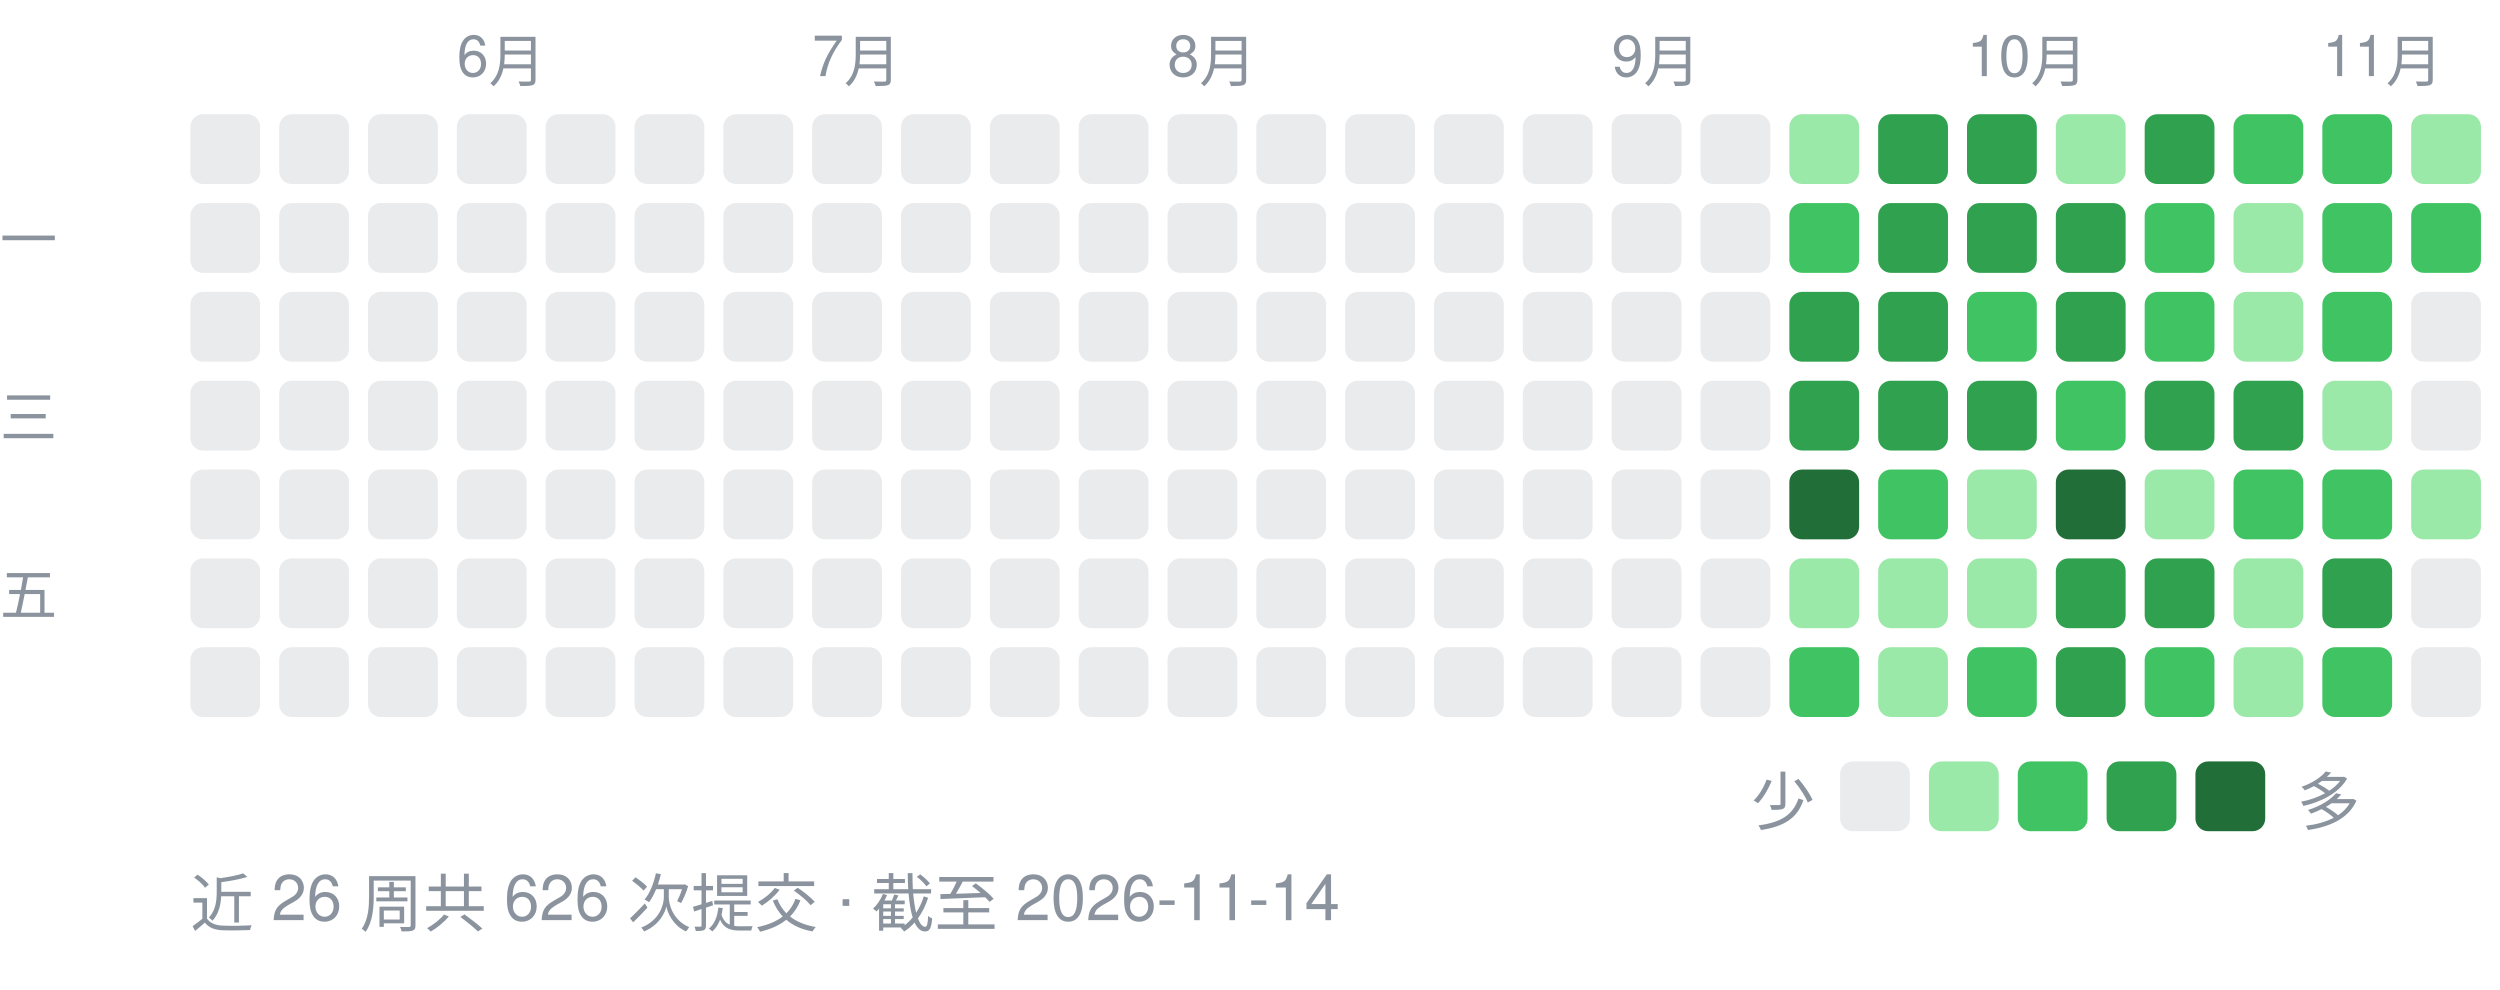
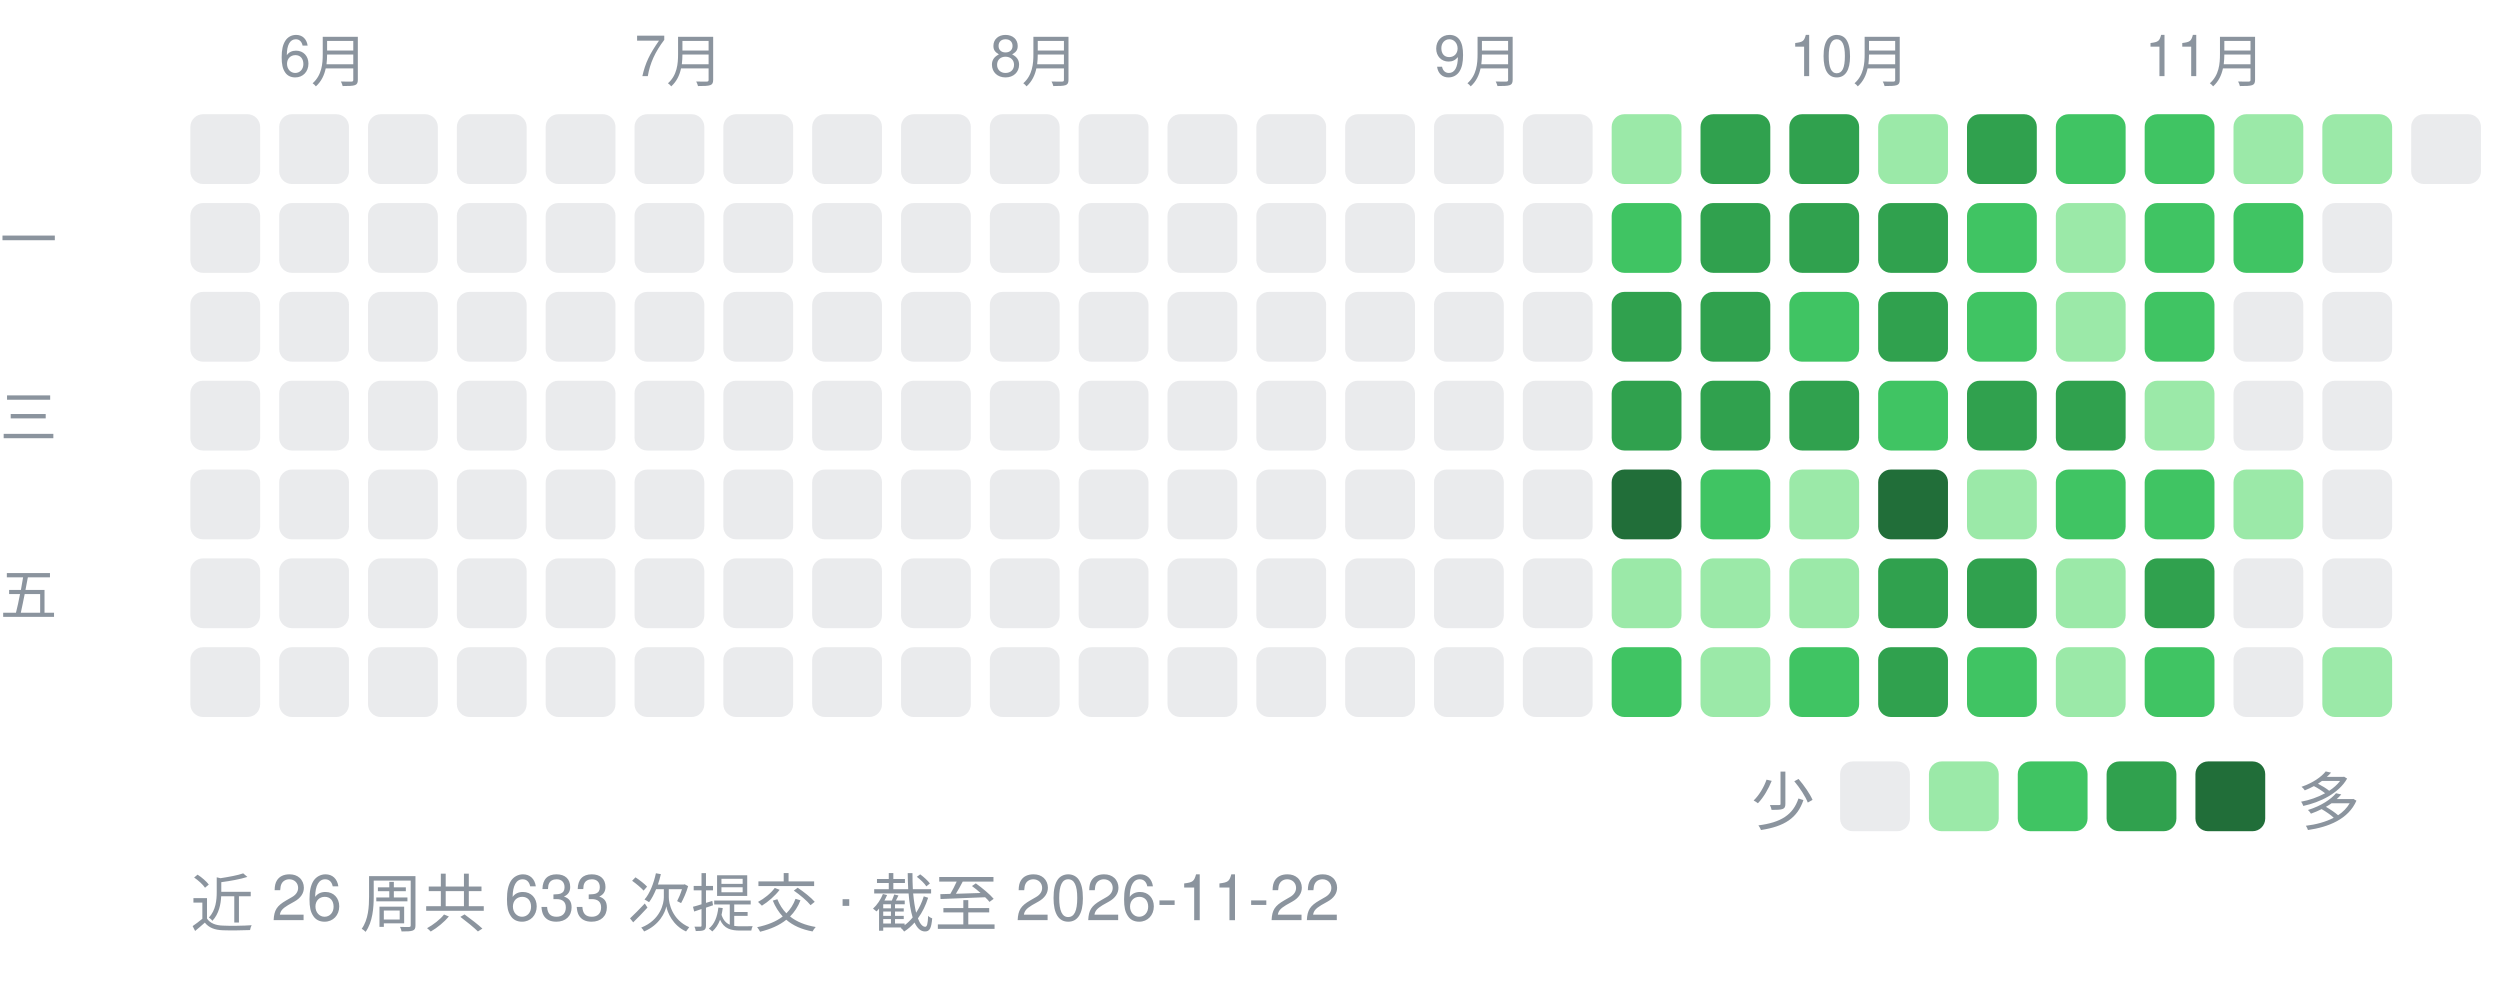
<svg xmlns="http://www.w3.org/2000/svg" width="394" height="156" viewBox="0 0 394 156" role="img">
  <g font-family="-apple-system,BlinkMacSystemFont,Segoe UI,Helvetica,Arial,PingFang SC,sans-serif" font-size="9" fill="#8b949e">
-     <text x="72" y="12">6月</text>
-     <text x="128" y="12">7月</text>
-     <text x="184" y="12">8月</text>
-     <text x="254" y="12">9月</text>
-     <text x="310" y="12">10月</text>
-     <text x="366" y="12">11月</text>
+     <text x="44" y="12">6月</text>
+     <text x="100" y="12">7月</text>
+     <text x="156" y="12">8月</text>
+     <text x="226" y="12">9月</text>
+     <text x="282" y="12">10月</text>
+     <text x="338" y="12">11月</text>
    <text x="0" y="41">一</text>
    <text x="0" y="69">三</text>
    <text x="0" y="97">五</text>
  </g>
  <rect x="30" y="18" width="11" height="11" rx="2" fill="rgba(139,148,158,0.18)" />
  <rect x="30" y="32" width="11" height="11" rx="2" fill="rgba(139,148,158,0.18)" />
  <rect x="30" y="46" width="11" height="11" rx="2" fill="rgba(139,148,158,0.18)" />
  <rect x="30" y="60" width="11" height="11" rx="2" fill="rgba(139,148,158,0.18)" />
  <rect x="30" y="74" width="11" height="11" rx="2" fill="rgba(139,148,158,0.18)" />
  <rect x="30" y="88" width="11" height="11" rx="2" fill="rgba(139,148,158,0.18)" />
  <rect x="30" y="102" width="11" height="11" rx="2" fill="rgba(139,148,158,0.18)" />
  <rect x="44" y="18" width="11" height="11" rx="2" fill="rgba(139,148,158,0.18)" />
  <rect x="44" y="32" width="11" height="11" rx="2" fill="rgba(139,148,158,0.18)" />
  <rect x="44" y="46" width="11" height="11" rx="2" fill="rgba(139,148,158,0.18)" />
  <rect x="44" y="60" width="11" height="11" rx="2" fill="rgba(139,148,158,0.18)" />
  <rect x="44" y="74" width="11" height="11" rx="2" fill="rgba(139,148,158,0.18)" />
  <rect x="44" y="88" width="11" height="11" rx="2" fill="rgba(139,148,158,0.18)" />
  <rect x="44" y="102" width="11" height="11" rx="2" fill="rgba(139,148,158,0.18)" />
  <rect x="58" y="18" width="11" height="11" rx="2" fill="rgba(139,148,158,0.18)" />
  <rect x="58" y="32" width="11" height="11" rx="2" fill="rgba(139,148,158,0.18)" />
  <rect x="58" y="46" width="11" height="11" rx="2" fill="rgba(139,148,158,0.18)" />
  <rect x="58" y="60" width="11" height="11" rx="2" fill="rgba(139,148,158,0.18)" />
  <rect x="58" y="74" width="11" height="11" rx="2" fill="rgba(139,148,158,0.18)" />
  <rect x="58" y="88" width="11" height="11" rx="2" fill="rgba(139,148,158,0.18)" />
  <rect x="58" y="102" width="11" height="11" rx="2" fill="rgba(139,148,158,0.18)" />
  <rect x="72" y="18" width="11" height="11" rx="2" fill="rgba(139,148,158,0.18)" />
  <rect x="72" y="32" width="11" height="11" rx="2" fill="rgba(139,148,158,0.18)" />
  <rect x="72" y="46" width="11" height="11" rx="2" fill="rgba(139,148,158,0.18)" />
  <rect x="72" y="60" width="11" height="11" rx="2" fill="rgba(139,148,158,0.18)" />
  <rect x="72" y="74" width="11" height="11" rx="2" fill="rgba(139,148,158,0.18)" />
  <rect x="72" y="88" width="11" height="11" rx="2" fill="rgba(139,148,158,0.18)" />
  <rect x="72" y="102" width="11" height="11" rx="2" fill="rgba(139,148,158,0.18)" />
  <rect x="86" y="18" width="11" height="11" rx="2" fill="rgba(139,148,158,0.18)" />
  <rect x="86" y="32" width="11" height="11" rx="2" fill="rgba(139,148,158,0.18)" />
  <rect x="86" y="46" width="11" height="11" rx="2" fill="rgba(139,148,158,0.18)" />
  <rect x="86" y="60" width="11" height="11" rx="2" fill="rgba(139,148,158,0.18)" />
  <rect x="86" y="74" width="11" height="11" rx="2" fill="rgba(139,148,158,0.18)" />
  <rect x="86" y="88" width="11" height="11" rx="2" fill="rgba(139,148,158,0.18)" />
  <rect x="86" y="102" width="11" height="11" rx="2" fill="rgba(139,148,158,0.18)" />
  <rect x="100" y="18" width="11" height="11" rx="2" fill="rgba(139,148,158,0.18)" />
  <rect x="100" y="32" width="11" height="11" rx="2" fill="rgba(139,148,158,0.18)" />
  <rect x="100" y="46" width="11" height="11" rx="2" fill="rgba(139,148,158,0.18)" />
  <rect x="100" y="60" width="11" height="11" rx="2" fill="rgba(139,148,158,0.18)" />
  <rect x="100" y="74" width="11" height="11" rx="2" fill="rgba(139,148,158,0.18)" />
  <rect x="100" y="88" width="11" height="11" rx="2" fill="rgba(139,148,158,0.18)" />
  <rect x="100" y="102" width="11" height="11" rx="2" fill="rgba(139,148,158,0.18)" />
  <rect x="114" y="18" width="11" height="11" rx="2" fill="rgba(139,148,158,0.18)" />
  <rect x="114" y="32" width="11" height="11" rx="2" fill="rgba(139,148,158,0.18)" />
  <rect x="114" y="46" width="11" height="11" rx="2" fill="rgba(139,148,158,0.18)" />
  <rect x="114" y="60" width="11" height="11" rx="2" fill="rgba(139,148,158,0.18)" />
  <rect x="114" y="74" width="11" height="11" rx="2" fill="rgba(139,148,158,0.18)" />
  <rect x="114" y="88" width="11" height="11" rx="2" fill="rgba(139,148,158,0.18)" />
  <rect x="114" y="102" width="11" height="11" rx="2" fill="rgba(139,148,158,0.18)" />
  <rect x="128" y="18" width="11" height="11" rx="2" fill="rgba(139,148,158,0.18)" />
  <rect x="128" y="32" width="11" height="11" rx="2" fill="rgba(139,148,158,0.18)" />
  <rect x="128" y="46" width="11" height="11" rx="2" fill="rgba(139,148,158,0.18)" />
  <rect x="128" y="60" width="11" height="11" rx="2" fill="rgba(139,148,158,0.18)" />
  <rect x="128" y="74" width="11" height="11" rx="2" fill="rgba(139,148,158,0.18)" />
  <rect x="128" y="88" width="11" height="11" rx="2" fill="rgba(139,148,158,0.18)" />
  <rect x="128" y="102" width="11" height="11" rx="2" fill="rgba(139,148,158,0.18)" />
  <rect x="142" y="18" width="11" height="11" rx="2" fill="rgba(139,148,158,0.18)" />
  <rect x="142" y="32" width="11" height="11" rx="2" fill="rgba(139,148,158,0.18)" />
  <rect x="142" y="46" width="11" height="11" rx="2" fill="rgba(139,148,158,0.18)" />
  <rect x="142" y="60" width="11" height="11" rx="2" fill="rgba(139,148,158,0.18)" />
  <rect x="142" y="74" width="11" height="11" rx="2" fill="rgba(139,148,158,0.18)" />
  <rect x="142" y="88" width="11" height="11" rx="2" fill="rgba(139,148,158,0.18)" />
  <rect x="142" y="102" width="11" height="11" rx="2" fill="rgba(139,148,158,0.18)" />
  <rect x="156" y="18" width="11" height="11" rx="2" fill="rgba(139,148,158,0.18)" />
  <rect x="156" y="32" width="11" height="11" rx="2" fill="rgba(139,148,158,0.18)" />
  <rect x="156" y="46" width="11" height="11" rx="2" fill="rgba(139,148,158,0.18)" />
  <rect x="156" y="60" width="11" height="11" rx="2" fill="rgba(139,148,158,0.18)" />
  <rect x="156" y="74" width="11" height="11" rx="2" fill="rgba(139,148,158,0.18)" />
  <rect x="156" y="88" width="11" height="11" rx="2" fill="rgba(139,148,158,0.18)" />
  <rect x="156" y="102" width="11" height="11" rx="2" fill="rgba(139,148,158,0.18)" />
  <rect x="170" y="18" width="11" height="11" rx="2" fill="rgba(139,148,158,0.18)" />
  <rect x="170" y="32" width="11" height="11" rx="2" fill="rgba(139,148,158,0.18)" />
  <rect x="170" y="46" width="11" height="11" rx="2" fill="rgba(139,148,158,0.18)" />
  <rect x="170" y="60" width="11" height="11" rx="2" fill="rgba(139,148,158,0.18)" />
  <rect x="170" y="74" width="11" height="11" rx="2" fill="rgba(139,148,158,0.18)" />
  <rect x="170" y="88" width="11" height="11" rx="2" fill="rgba(139,148,158,0.18)" />
  <rect x="170" y="102" width="11" height="11" rx="2" fill="rgba(139,148,158,0.18)" />
  <rect x="184" y="18" width="11" height="11" rx="2" fill="rgba(139,148,158,0.18)" />
  <rect x="184" y="32" width="11" height="11" rx="2" fill="rgba(139,148,158,0.18)" />
  <rect x="184" y="46" width="11" height="11" rx="2" fill="rgba(139,148,158,0.18)" />
  <rect x="184" y="60" width="11" height="11" rx="2" fill="rgba(139,148,158,0.18)" />
  <rect x="184" y="74" width="11" height="11" rx="2" fill="rgba(139,148,158,0.18)" />
  <rect x="184" y="88" width="11" height="11" rx="2" fill="rgba(139,148,158,0.18)" />
  <rect x="184" y="102" width="11" height="11" rx="2" fill="rgba(139,148,158,0.18)" />
  <rect x="198" y="18" width="11" height="11" rx="2" fill="rgba(139,148,158,0.18)" />
  <rect x="198" y="32" width="11" height="11" rx="2" fill="rgba(139,148,158,0.18)" />
  <rect x="198" y="46" width="11" height="11" rx="2" fill="rgba(139,148,158,0.18)" />
  <rect x="198" y="60" width="11" height="11" rx="2" fill="rgba(139,148,158,0.18)" />
  <rect x="198" y="74" width="11" height="11" rx="2" fill="rgba(139,148,158,0.18)" />
  <rect x="198" y="88" width="11" height="11" rx="2" fill="rgba(139,148,158,0.18)" />
  <rect x="198" y="102" width="11" height="11" rx="2" fill="rgba(139,148,158,0.18)" />
  <rect x="212" y="18" width="11" height="11" rx="2" fill="rgba(139,148,158,0.18)" />
  <rect x="212" y="32" width="11" height="11" rx="2" fill="rgba(139,148,158,0.18)" />
  <rect x="212" y="46" width="11" height="11" rx="2" fill="rgba(139,148,158,0.18)" />
  <rect x="212" y="60" width="11" height="11" rx="2" fill="rgba(139,148,158,0.18)" />
  <rect x="212" y="74" width="11" height="11" rx="2" fill="rgba(139,148,158,0.18)" />
  <rect x="212" y="88" width="11" height="11" rx="2" fill="rgba(139,148,158,0.18)" />
  <rect x="212" y="102" width="11" height="11" rx="2" fill="rgba(139,148,158,0.18)" />
  <rect x="226" y="18" width="11" height="11" rx="2" fill="rgba(139,148,158,0.18)" />
  <rect x="226" y="32" width="11" height="11" rx="2" fill="rgba(139,148,158,0.18)" />
  <rect x="226" y="46" width="11" height="11" rx="2" fill="rgba(139,148,158,0.18)" />
  <rect x="226" y="60" width="11" height="11" rx="2" fill="rgba(139,148,158,0.18)" />
  <rect x="226" y="74" width="11" height="11" rx="2" fill="rgba(139,148,158,0.18)" />
  <rect x="226" y="88" width="11" height="11" rx="2" fill="rgba(139,148,158,0.18)" />
  <rect x="226" y="102" width="11" height="11" rx="2" fill="rgba(139,148,158,0.18)" />
  <rect x="240" y="18" width="11" height="11" rx="2" fill="rgba(139,148,158,0.18)" />
  <rect x="240" y="32" width="11" height="11" rx="2" fill="rgba(139,148,158,0.18)" />
  <rect x="240" y="46" width="11" height="11" rx="2" fill="rgba(139,148,158,0.18)" />
  <rect x="240" y="60" width="11" height="11" rx="2" fill="rgba(139,148,158,0.18)" />
  <rect x="240" y="74" width="11" height="11" rx="2" fill="rgba(139,148,158,0.18)" />
  <rect x="240" y="88" width="11" height="11" rx="2" fill="rgba(139,148,158,0.18)" />
  <rect x="240" y="102" width="11" height="11" rx="2" fill="rgba(139,148,158,0.18)" />
-   <rect x="254" y="18" width="11" height="11" rx="2" fill="rgba(139,148,158,0.18)" />
-   <rect x="254" y="32" width="11" height="11" rx="2" fill="rgba(139,148,158,0.18)" />
-   <rect x="254" y="46" width="11" height="11" rx="2" fill="rgba(139,148,158,0.18)" />
-   <rect x="254" y="60" width="11" height="11" rx="2" fill="rgba(139,148,158,0.18)" />
-   <rect x="254" y="74" width="11" height="11" rx="2" fill="rgba(139,148,158,0.18)" />
-   <rect x="254" y="88" width="11" height="11" rx="2" fill="rgba(139,148,158,0.18)" />
-   <rect x="254" y="102" width="11" height="11" rx="2" fill="rgba(139,148,158,0.18)" />
-   <rect x="268" y="18" width="11" height="11" rx="2" fill="rgba(139,148,158,0.18)" />
-   <rect x="268" y="32" width="11" height="11" rx="2" fill="rgba(139,148,158,0.18)" />
-   <rect x="268" y="46" width="11" height="11" rx="2" fill="rgba(139,148,158,0.18)" />
-   <rect x="268" y="60" width="11" height="11" rx="2" fill="rgba(139,148,158,0.18)" />
-   <rect x="268" y="74" width="11" height="11" rx="2" fill="rgba(139,148,158,0.18)" />
-   <rect x="268" y="88" width="11" height="11" rx="2" fill="rgba(139,148,158,0.18)" />
-   <rect x="268" y="102" width="11" height="11" rx="2" fill="rgba(139,148,158,0.18)" />
-   <rect x="282" y="18" width="11" height="11" rx="2" fill="#9be9a8" />
-   <rect x="282" y="32" width="11" height="11" rx="2" fill="#40c463" />
-   <rect x="282" y="46" width="11" height="11" rx="2" fill="#30a14e" />
+   <rect x="254" y="18" width="11" height="11" rx="2" fill="#9be9a8" />
+   <rect x="254" y="32" width="11" height="11" rx="2" fill="#40c463" />
+   <rect x="254" y="46" width="11" height="11" rx="2" fill="#30a14e" />
+   <rect x="254" y="60" width="11" height="11" rx="2" fill="#30a14e" />
+   <rect x="254" y="74" width="11" height="11" rx="2" fill="#216e39" />
+   <rect x="254" y="88" width="11" height="11" rx="2" fill="#9be9a8" />
+   <rect x="254" y="102" width="11" height="11" rx="2" fill="#40c463" />
+   <rect x="268" y="18" width="11" height="11" rx="2" fill="#30a14e" />
+   <rect x="268" y="32" width="11" height="11" rx="2" fill="#30a14e" />
+   <rect x="268" y="46" width="11" height="11" rx="2" fill="#30a14e" />
+   <rect x="268" y="60" width="11" height="11" rx="2" fill="#30a14e" />
+   <rect x="268" y="74" width="11" height="11" rx="2" fill="#40c463" />
+   <rect x="268" y="88" width="11" height="11" rx="2" fill="#9be9a8" />
+   <rect x="268" y="102" width="11" height="11" rx="2" fill="#9be9a8" />
+   <rect x="282" y="18" width="11" height="11" rx="2" fill="#30a14e" />
+   <rect x="282" y="32" width="11" height="11" rx="2" fill="#30a14e" />
+   <rect x="282" y="46" width="11" height="11" rx="2" fill="#40c463" />
  <rect x="282" y="60" width="11" height="11" rx="2" fill="#30a14e" />
-   <rect x="282" y="74" width="11" height="11" rx="2" fill="#216e39" />
+   <rect x="282" y="74" width="11" height="11" rx="2" fill="#9be9a8" />
  <rect x="282" y="88" width="11" height="11" rx="2" fill="#9be9a8" />
  <rect x="282" y="102" width="11" height="11" rx="2" fill="#40c463" />
-   <rect x="296" y="18" width="11" height="11" rx="2" fill="#30a14e" />
+   <rect x="296" y="18" width="11" height="11" rx="2" fill="#9be9a8" />
  <rect x="296" y="32" width="11" height="11" rx="2" fill="#30a14e" />
  <rect x="296" y="46" width="11" height="11" rx="2" fill="#30a14e" />
-   <rect x="296" y="60" width="11" height="11" rx="2" fill="#30a14e" />
-   <rect x="296" y="74" width="11" height="11" rx="2" fill="#40c463" />
-   <rect x="296" y="88" width="11" height="11" rx="2" fill="#9be9a8" />
-   <rect x="296" y="102" width="11" height="11" rx="2" fill="#9be9a8" />
+   <rect x="296" y="60" width="11" height="11" rx="2" fill="#40c463" />
+   <rect x="296" y="74" width="11" height="11" rx="2" fill="#216e39" />
+   <rect x="296" y="88" width="11" height="11" rx="2" fill="#30a14e" />
+   <rect x="296" y="102" width="11" height="11" rx="2" fill="#30a14e" />
  <rect x="310" y="18" width="11" height="11" rx="2" fill="#30a14e" />
-   <rect x="310" y="32" width="11" height="11" rx="2" fill="#30a14e" />
+   <rect x="310" y="32" width="11" height="11" rx="2" fill="#40c463" />
  <rect x="310" y="46" width="11" height="11" rx="2" fill="#40c463" />
  <rect x="310" y="60" width="11" height="11" rx="2" fill="#30a14e" />
  <rect x="310" y="74" width="11" height="11" rx="2" fill="#9be9a8" />
-   <rect x="310" y="88" width="11" height="11" rx="2" fill="#9be9a8" />
+   <rect x="310" y="88" width="11" height="11" rx="2" fill="#30a14e" />
  <rect x="310" y="102" width="11" height="11" rx="2" fill="#40c463" />
-   <rect x="324" y="18" width="11" height="11" rx="2" fill="#9be9a8" />
-   <rect x="324" y="32" width="11" height="11" rx="2" fill="#30a14e" />
-   <rect x="324" y="46" width="11" height="11" rx="2" fill="#30a14e" />
-   <rect x="324" y="60" width="11" height="11" rx="2" fill="#40c463" />
-   <rect x="324" y="74" width="11" height="11" rx="2" fill="#216e39" />
-   <rect x="324" y="88" width="11" height="11" rx="2" fill="#30a14e" />
-   <rect x="324" y="102" width="11" height="11" rx="2" fill="#30a14e" />
-   <rect x="338" y="18" width="11" height="11" rx="2" fill="#30a14e" />
+   <rect x="324" y="18" width="11" height="11" rx="2" fill="#40c463" />
+   <rect x="324" y="32" width="11" height="11" rx="2" fill="#9be9a8" />
+   <rect x="324" y="46" width="11" height="11" rx="2" fill="#9be9a8" />
+   <rect x="324" y="60" width="11" height="11" rx="2" fill="#30a14e" />
+   <rect x="324" y="74" width="11" height="11" rx="2" fill="#40c463" />
+   <rect x="324" y="88" width="11" height="11" rx="2" fill="#9be9a8" />
+   <rect x="324" y="102" width="11" height="11" rx="2" fill="#9be9a8" />
+   <rect x="338" y="18" width="11" height="11" rx="2" fill="#40c463" />
  <rect x="338" y="32" width="11" height="11" rx="2" fill="#40c463" />
  <rect x="338" y="46" width="11" height="11" rx="2" fill="#40c463" />
-   <rect x="338" y="60" width="11" height="11" rx="2" fill="#30a14e" />
-   <rect x="338" y="74" width="11" height="11" rx="2" fill="#9be9a8" />
+   <rect x="338" y="60" width="11" height="11" rx="2" fill="#9be9a8" />
+   <rect x="338" y="74" width="11" height="11" rx="2" fill="#40c463" />
  <rect x="338" y="88" width="11" height="11" rx="2" fill="#30a14e" />
  <rect x="338" y="102" width="11" height="11" rx="2" fill="#40c463" />
-   <rect x="352" y="18" width="11" height="11" rx="2" fill="#40c463" />
-   <rect x="352" y="32" width="11" height="11" rx="2" fill="#9be9a8" />
-   <rect x="352" y="46" width="11" height="11" rx="2" fill="#9be9a8" />
-   <rect x="352" y="60" width="11" height="11" rx="2" fill="#30a14e" />
-   <rect x="352" y="74" width="11" height="11" rx="2" fill="#40c463" />
-   <rect x="352" y="88" width="11" height="11" rx="2" fill="#9be9a8" />
-   <rect x="352" y="102" width="11" height="11" rx="2" fill="#9be9a8" />
-   <rect x="366" y="18" width="11" height="11" rx="2" fill="#40c463" />
-   <rect x="366" y="32" width="11" height="11" rx="2" fill="#40c463" />
-   <rect x="366" y="46" width="11" height="11" rx="2" fill="#40c463" />
-   <rect x="366" y="60" width="11" height="11" rx="2" fill="#9be9a8" />
-   <rect x="366" y="74" width="11" height="11" rx="2" fill="#40c463" />
-   <rect x="366" y="88" width="11" height="11" rx="2" fill="#30a14e" />
-   <rect x="366" y="102" width="11" height="11" rx="2" fill="#40c463" />
-   <rect x="380" y="18" width="11" height="11" rx="2" fill="#9be9a8" />
-   <rect x="380" y="32" width="11" height="11" rx="2" fill="#40c463" />
-   <rect x="380" y="46" width="11" height="11" rx="2" fill="rgba(139,148,158,0.18)" />
-   <rect x="380" y="60" width="11" height="11" rx="2" fill="rgba(139,148,158,0.18)" />
-   <rect x="380" y="74" width="11" height="11" rx="2" fill="#9be9a8" />
-   <rect x="380" y="88" width="11" height="11" rx="2" fill="rgba(139,148,158,0.18)" />
-   <rect x="380" y="102" width="11" height="11" rx="2" fill="rgba(139,148,158,0.18)" />
+   <rect x="352" y="18" width="11" height="11" rx="2" fill="#9be9a8" />
+   <rect x="352" y="32" width="11" height="11" rx="2" fill="#40c463" />
+   <rect x="352" y="46" width="11" height="11" rx="2" fill="rgba(139,148,158,0.18)" />
+   <rect x="352" y="60" width="11" height="11" rx="2" fill="rgba(139,148,158,0.18)" />
+   <rect x="352" y="74" width="11" height="11" rx="2" fill="#9be9a8" />
+   <rect x="352" y="88" width="11" height="11" rx="2" fill="rgba(139,148,158,0.18)" />
+   <rect x="352" y="102" width="11" height="11" rx="2" fill="rgba(139,148,158,0.18)" />
+   <rect x="366" y="18" width="11" height="11" rx="2" fill="#9be9a8" />
+   <rect x="366" y="32" width="11" height="11" rx="2" fill="rgba(139,148,158,0.18)" />
+   <rect x="366" y="46" width="11" height="11" rx="2" fill="rgba(139,148,158,0.18)" />
+   <rect x="366" y="60" width="11" height="11" rx="2" fill="rgba(139,148,158,0.18)" />
+   <rect x="366" y="74" width="11" height="11" rx="2" fill="rgba(139,148,158,0.18)" />
+   <rect x="366" y="88" width="11" height="11" rx="2" fill="rgba(139,148,158,0.18)" />
+   <rect x="366" y="102" width="11" height="11" rx="2" fill="#9be9a8" />
+   <rect x="380" y="18" width="11" height="11" rx="2" fill="rgba(139,148,158,0.18)" />
  <g font-family="-apple-system,BlinkMacSystemFont,Segoe UI,Helvetica,Arial,PingFang SC,sans-serif" font-size="10" fill="#8b949e">
-     <text x="30" y="146">近 26 周共 626 次提交 · 截至 2026-11-14</text>
+     <text x="30" y="146">近 26 周共 633 次提交 · 截至 2026-11-22</text>
    <text x="286" y="130" text-anchor="end">少</text>
    <rect x="290" y="120" width="11" height="11" rx="2" fill="rgba(139,148,158,0.18)" />
    <rect x="304" y="120" width="11" height="11" rx="2" fill="#9be9a8" />
    <rect x="318" y="120" width="11" height="11" rx="2" fill="#40c463" />
    <rect x="332" y="120" width="11" height="11" rx="2" fill="#30a14e" />
    <rect x="346" y="120" width="11" height="11" rx="2" fill="#216e39" />
    <text x="362" y="130">多</text>
  </g>
</svg>
